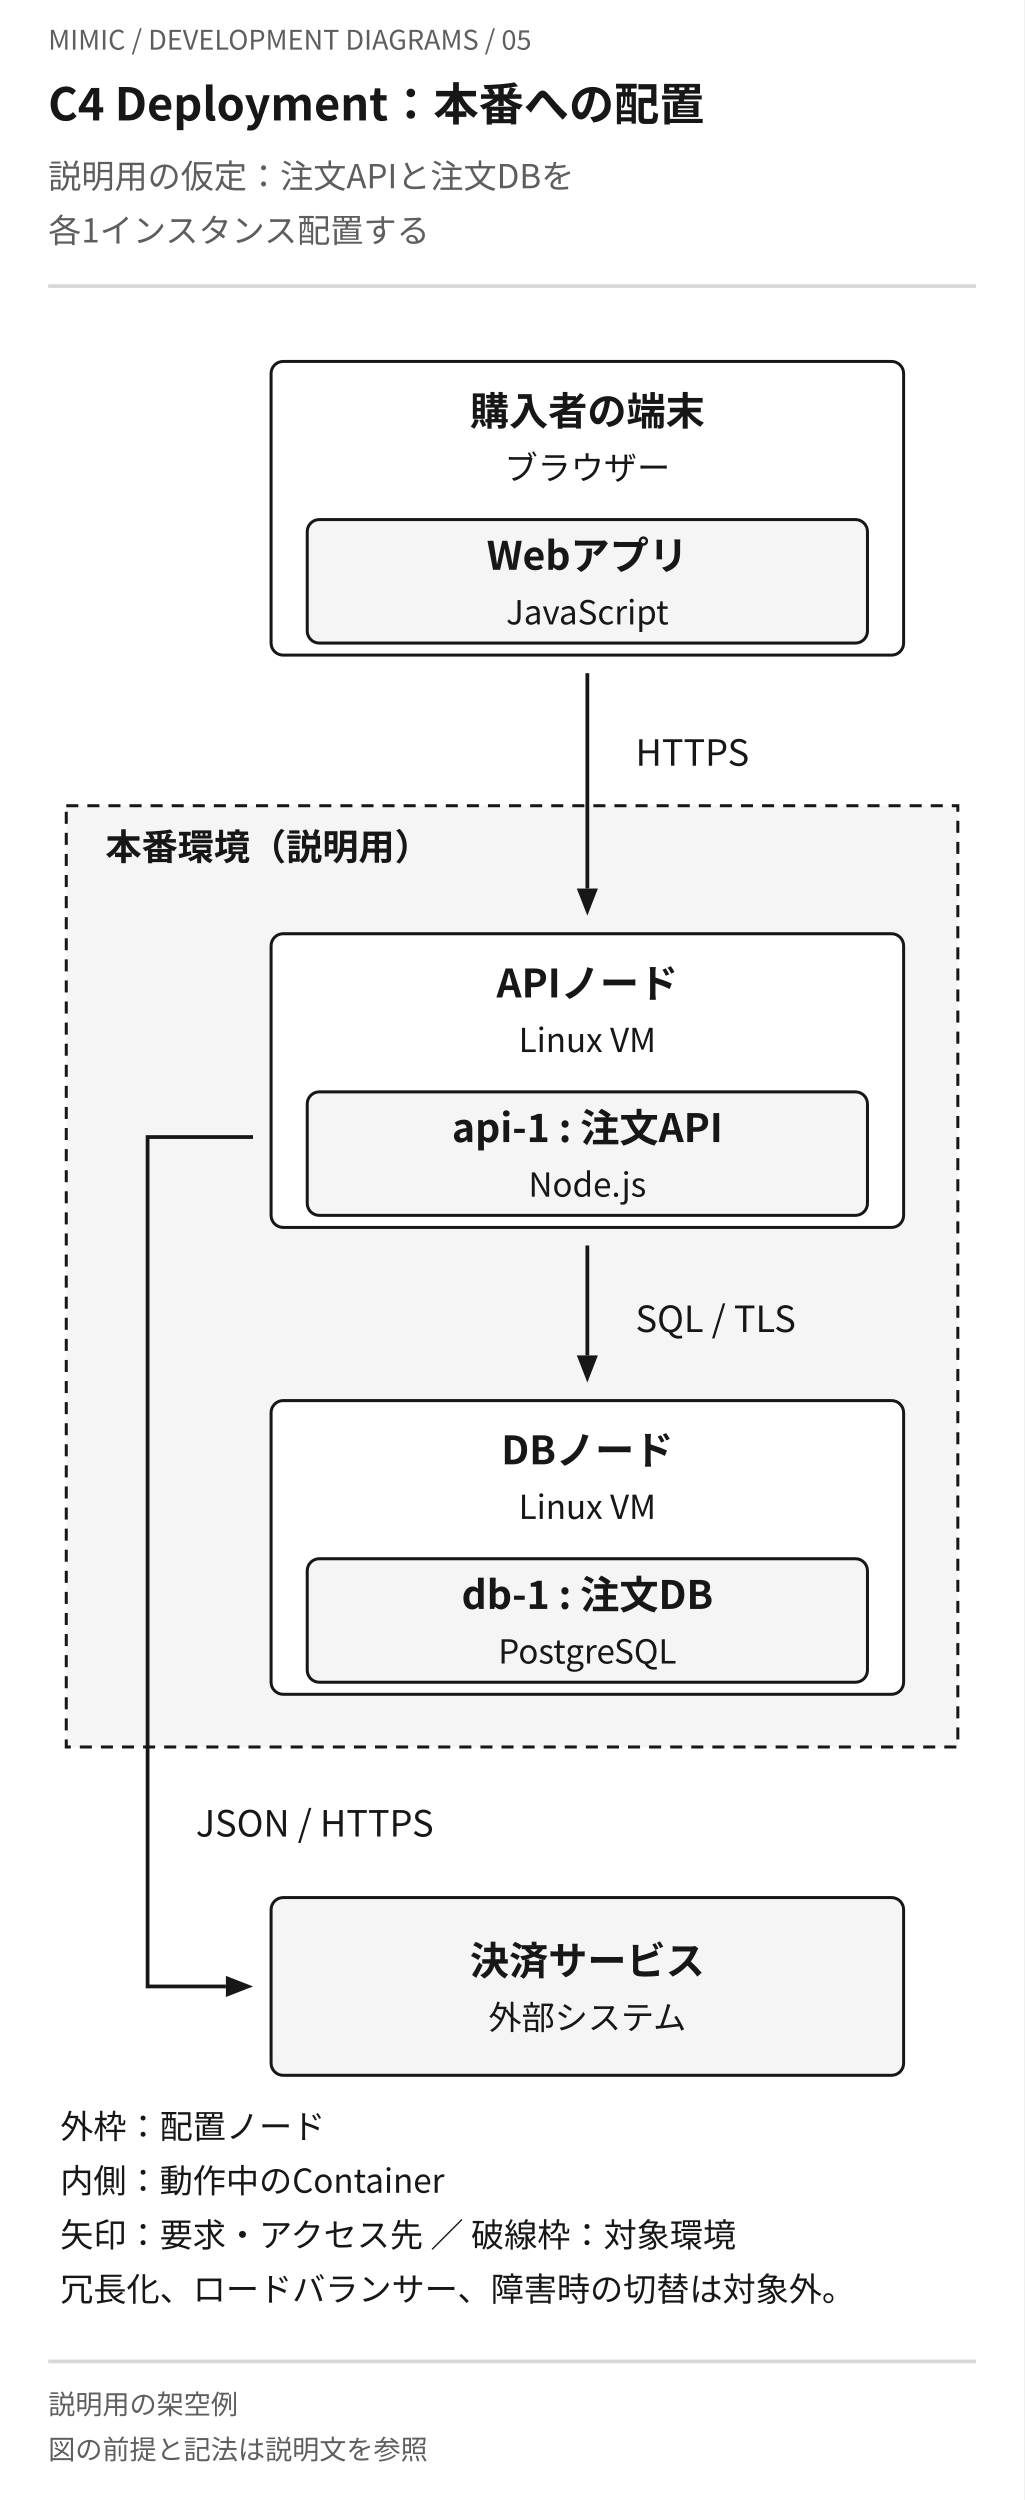
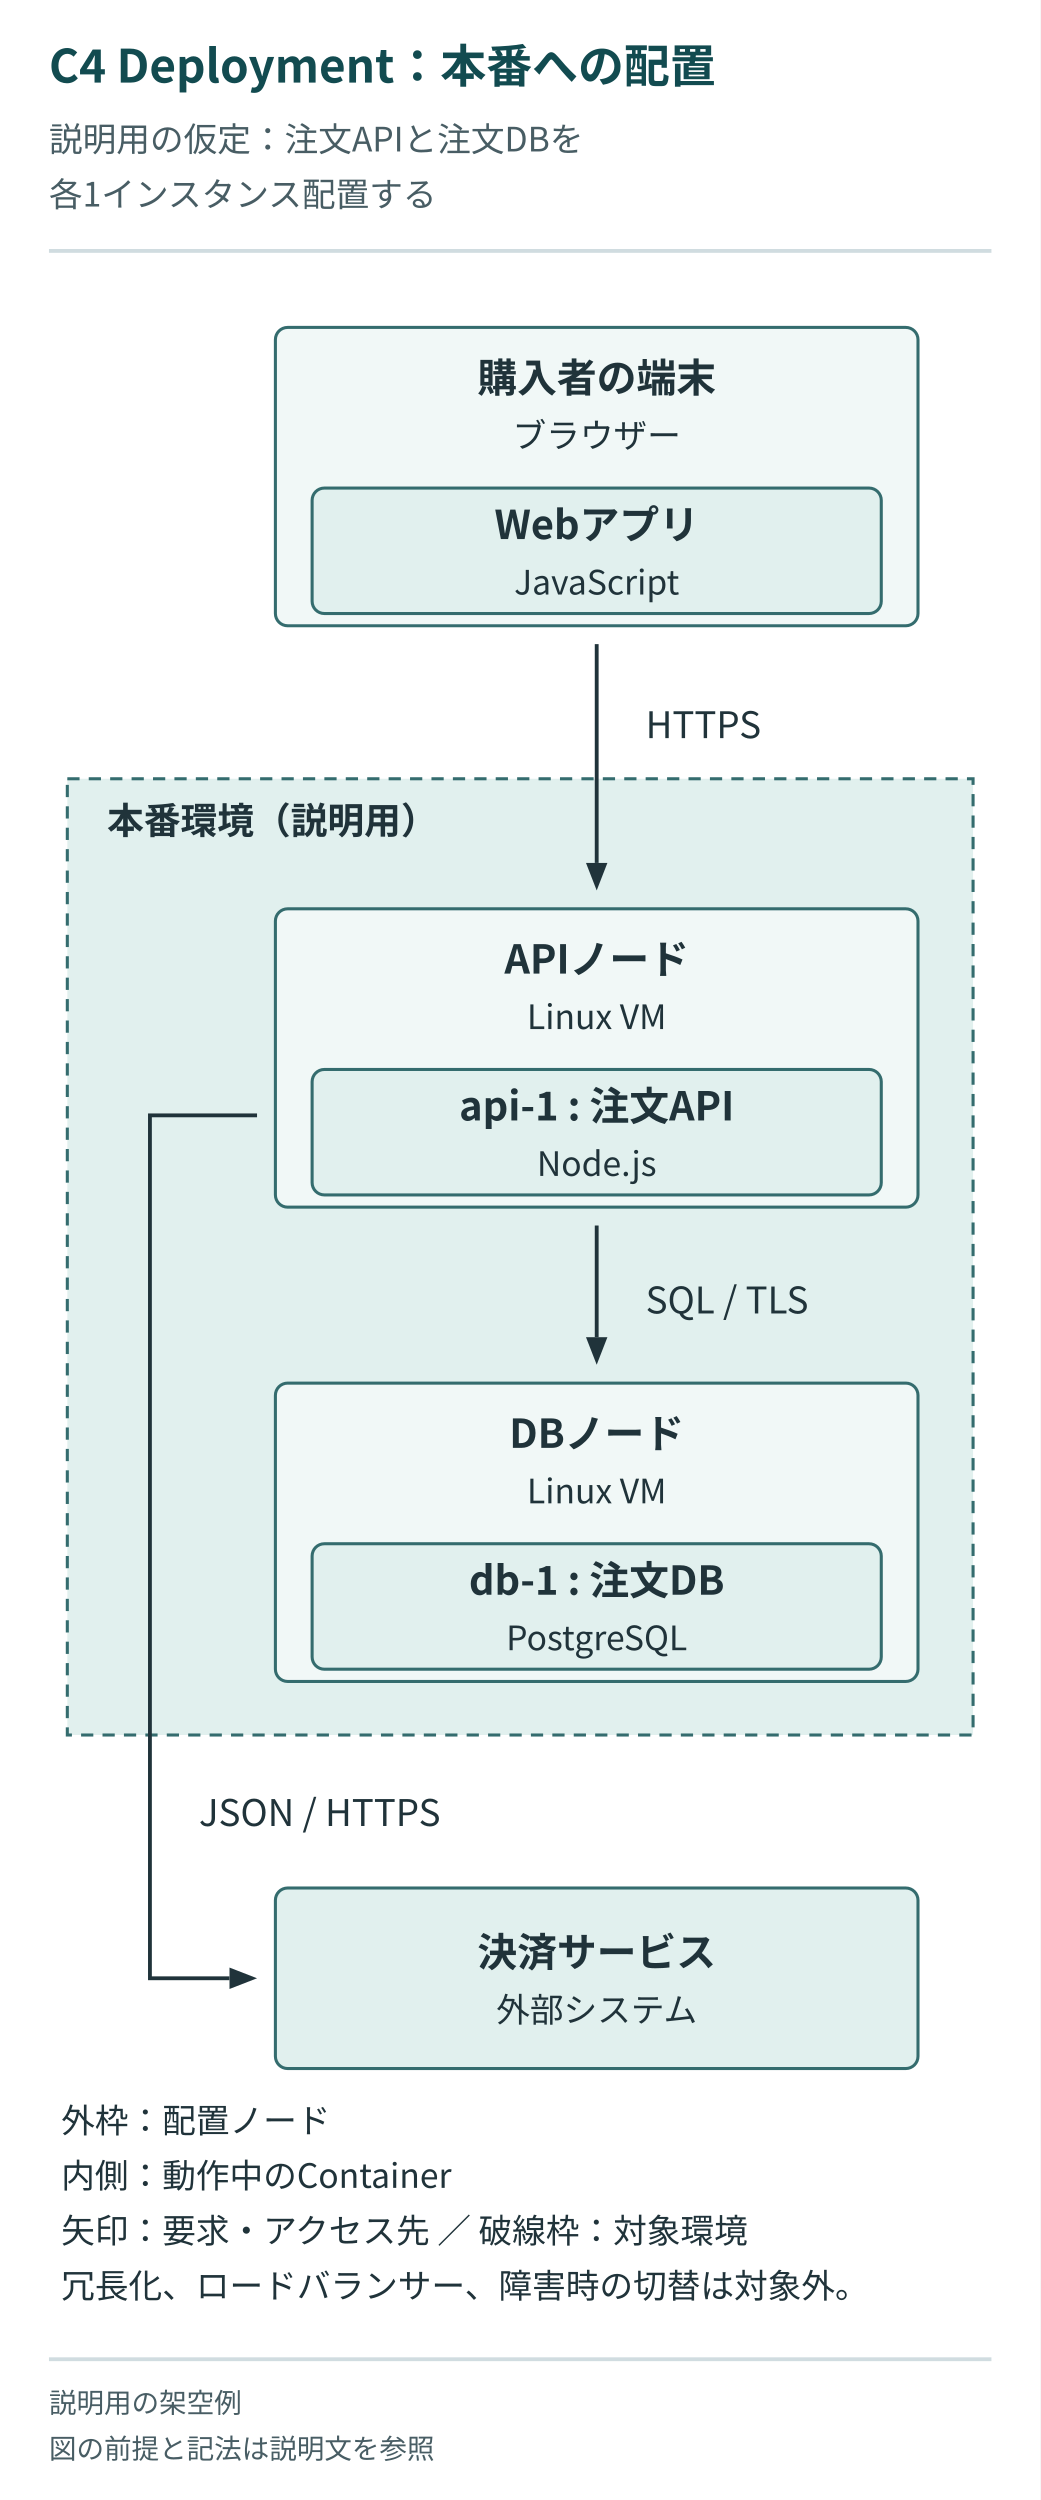
- <svg xmlns="http://www.w3.org/2000/svg" viewBox="0 0 680 1660" role="img" aria-labelledby="title desc">
+ <svg xmlns="http://www.w3.org/2000/svg" viewBox="0 26 680 1634" role="img" aria-labelledby="title desc">
  <rect x="0" y="0" width="680" height="1660" fill="#ffffff" stroke="none" stroke-width="2" />
-   <text x="32" y="33" fill="#5e5e5e" font-family="Noto Sans CJK JP, sans-serif" font-size="18" font-weight="400" text-anchor="start">MIMIC / DEVELOPMENT DIAGRAMS / 05</text>
-   <text x="32" y="80" fill="#171717" font-family="Noto Sans CJK JP, sans-serif" font-size="30" font-weight="600" text-anchor="start">C4 Deployment：本番への配置</text>
-   <text x="32" y="125" fill="#5e5e5e" font-family="Noto Sans CJK JP, sans-serif" font-size="22" font-weight="400" text-anchor="start">説明用の仮定：注文APIと注文DBを</text>
-   <text x="32" y="161" fill="#5e5e5e" font-family="Noto Sans CJK JP, sans-serif" font-size="22" font-weight="400" text-anchor="start">各1インスタンス配置する</text>
-   <line x1="32" y1="190" x2="648" y2="190" stroke="#d8d8d8" stroke-width="2.5" />
-   <line x1="32" y1="1568" x2="648" y2="1568" stroke="#d8d8d8" stroke-width="2.5" />
-   <text x="32" y="1603" fill="#5e5e5e" font-family="Noto Sans CJK JP, sans-serif" font-size="18" font-weight="400" text-anchor="start">説明用の架空例</text>
-   <text x="32" y="1633" fill="#5e5e5e" font-family="Noto Sans CJK JP, sans-serif" font-size="18" font-weight="400" text-anchor="start">図の前提と記法は説明文を参照</text>
-   <rect x="44" y="535" width="592" height="625" fill="#f5f5f5" stroke="#171717" stroke-width="2" stroke-dasharray="8 6" />
-   <text x="70" y="571" fill="#171717" font-family="Noto Sans CJK JP, sans-serif" font-size="24" font-weight="600" text-anchor="start">本番環境（説明用）</text>
-   <rect x="180" y="240" width="420" height="195" fill="#ffffff" stroke="#171717" stroke-width="2" rx="8" />
-   <text x="390.0" y="271.0" fill="#171717" font-family="Noto Sans CJK JP, sans-serif" font-size="26" font-weight="600" text-anchor="middle" dominant-baseline="central">購入者の端末</text>
-   <text x="390.0" y="309.0" fill="#171717" font-family="Noto Sans CJK JP, sans-serif" font-size="22" font-weight="400" text-anchor="middle" dominant-baseline="central">ブラウザー</text>
-   <rect x="204" y="345" width="372" height="82" fill="#f5f5f5" stroke="#171717" stroke-width="2" rx="8" />
-   <text x="390.0" y="367.0" fill="#171717" font-family="Noto Sans CJK JP, sans-serif" font-size="26" font-weight="600" text-anchor="middle" dominant-baseline="central">Webアプリ</text>
-   <text x="390.0" y="405.0" fill="#171717" font-family="Noto Sans CJK JP, sans-serif" font-size="22" font-weight="400" text-anchor="middle" dominant-baseline="central">JavaScript</text>
-   <rect x="180" y="620" width="420" height="195" fill="#ffffff" stroke="#171717" stroke-width="2" rx="8" />
-   <text x="390.0" y="651.0" fill="#171717" font-family="Noto Sans CJK JP, sans-serif" font-size="26" font-weight="600" text-anchor="middle" dominant-baseline="central">APIノード</text>
-   <text x="390.0" y="689.0" fill="#171717" font-family="Noto Sans CJK JP, sans-serif" font-size="22" font-weight="400" text-anchor="middle" dominant-baseline="central">Linux VM</text>
-   <rect x="204" y="725" width="372" height="82" fill="#f5f5f5" stroke="#171717" stroke-width="2" rx="8" />
-   <text x="390.0" y="747.0" fill="#171717" font-family="Noto Sans CJK JP, sans-serif" font-size="26" font-weight="600" text-anchor="middle" dominant-baseline="central">api-1 : 注文API</text>
-   <text x="390.0" y="785.0" fill="#171717" font-family="Noto Sans CJK JP, sans-serif" font-size="22" font-weight="400" text-anchor="middle" dominant-baseline="central">Node.js</text>
-   <rect x="180" y="930" width="420" height="195" fill="#ffffff" stroke="#171717" stroke-width="2" rx="8" />
-   <text x="390.0" y="961.0" fill="#171717" font-family="Noto Sans CJK JP, sans-serif" font-size="26" font-weight="600" text-anchor="middle" dominant-baseline="central">DBノード</text>
-   <text x="390.0" y="999.0" fill="#171717" font-family="Noto Sans CJK JP, sans-serif" font-size="22" font-weight="400" text-anchor="middle" dominant-baseline="central">Linux VM</text>
-   <rect x="204" y="1035" width="372" height="82" fill="#f5f5f5" stroke="#171717" stroke-width="2" rx="8" />
-   <text x="390.0" y="1057.0" fill="#171717" font-family="Noto Sans CJK JP, sans-serif" font-size="26" font-weight="600" text-anchor="middle" dominant-baseline="central">db-1 : 注文DB</text>
-   <text x="390.0" y="1095.0" fill="#171717" font-family="Noto Sans CJK JP, sans-serif" font-size="22" font-weight="400" text-anchor="middle" dominant-baseline="central">PostgreSQL</text>
-   <polyline points="390.0,447.0 390.0,590.0" fill="none" stroke="#171717" stroke-width="2.5" />
-   <polygon points="397.0,590.0 390.0,608.0 383.0,590.0" fill="#171717" stroke="none" />
-   <text x="422" y="498" fill="#171717" font-family="Noto Sans CJK JP, sans-serif" font-size="24" font-weight="400" text-anchor="start" dominant-baseline="central">HTTPS</text>
-   <polyline points="390.0,827.0 390.0,900.0" fill="none" stroke="#171717" stroke-width="2.5" />
-   <polygon points="397.0,900.0 390.0,918.0 383.0,900.0" fill="#171717" stroke="none" />
-   <text x="422" y="874" fill="#171717" font-family="Noto Sans CJK JP, sans-serif" font-size="24" font-weight="400" text-anchor="start" dominant-baseline="central">SQL / TLS</text>
-   <rect x="180" y="1260" width="420" height="118" fill="#f5f5f5" stroke="#171717" stroke-width="2" rx="8" />
-   <text x="390.0" y="1300.0" fill="#171717" font-family="Noto Sans CJK JP, sans-serif" font-size="26" font-weight="600" text-anchor="middle" dominant-baseline="central">決済サービス</text>
-   <text x="390.0" y="1338.0" fill="#171717" font-family="Noto Sans CJK JP, sans-serif" font-size="22" font-weight="400" text-anchor="middle" dominant-baseline="central">外部システム</text>
-   <polyline points="168.0,755.0 98.0,755.0 98.0,1319.0 150.0,1319.0" fill="none" stroke="#171717" stroke-width="2.5" />
-   <polygon points="150.0,1312.0 168.0,1319.0 150.0,1326.0" fill="#171717" stroke="none" />
-   <text x="130" y="1209" fill="#171717" font-family="Noto Sans CJK JP, sans-serif" font-size="24" font-weight="400" text-anchor="start" dominant-baseline="central">JSON / HTTPS</text>
-   <text x="40" y="1420" fill="#171717" font-family="Noto Sans CJK JP, sans-serif" font-size="22" font-weight="400" text-anchor="start">外枠：配置ノード</text>
-   <text x="40" y="1456" fill="#171717" font-family="Noto Sans CJK JP, sans-serif" font-size="22" font-weight="400" text-anchor="start">内側：動作中のContainer</text>
-   <text x="40" y="1492" fill="#171717" font-family="Noto Sans CJK JP, sans-serif" font-size="22" font-weight="400" text-anchor="start">矢印：要求・アクセス先 ／ 破線枠：対象環境</text>
-   <text x="40" y="1528" fill="#171717" font-family="Noto Sans CJK JP, sans-serif" font-size="22" font-weight="400" text-anchor="start">冗長化、ロードバランサー、障害時の切替は対象外。</text>
+   <text x="32" y="80" fill="#124b50" font-family="Noto Sans CJK JP, sans-serif" font-size="30" font-weight="700" text-anchor="start">C4 Deployment：本番への配置</text>
+   <text x="32" y="125" fill="#485d64" font-family="Noto Sans CJK JP, sans-serif" font-size="22" font-weight="400" text-anchor="start">説明用の仮定：注文APIと注文DBを</text>
+   <text x="32" y="161" fill="#485d64" font-family="Noto Sans CJK JP, sans-serif" font-size="22" font-weight="400" text-anchor="start">各1インスタンス配置する</text>
+   <line x1="32" y1="190" x2="648" y2="190" stroke="#d0dce0" stroke-width="2.5" />
+   <line x1="32" y1="1568" x2="648" y2="1568" stroke="#d0dce0" stroke-width="2.5" />
+   <text x="32" y="1603" fill="#485d64" font-family="Noto Sans CJK JP, sans-serif" font-size="18" font-weight="400" text-anchor="start">説明用の架空例</text>
+   <text x="32" y="1633" fill="#485d64" font-family="Noto Sans CJK JP, sans-serif" font-size="18" font-weight="400" text-anchor="start">図の前提と記法は説明文を参照</text>
+   <rect x="44" y="535" width="592" height="625" fill="#e1f0ee" stroke="#346c6e" stroke-width="2" stroke-dasharray="8 6" />
+   <text x="70" y="571" fill="#20333a" font-family="Noto Sans CJK JP, sans-serif" font-size="24" font-weight="600" text-anchor="start">本番環境（説明用）</text>
+   <rect x="180" y="240" width="420" height="195" fill="#f1f8f7" stroke="#346c6e" stroke-width="2" rx="8" />
+   <text x="390.0" y="271.0" fill="#20333a" font-family="Noto Sans CJK JP, sans-serif" font-size="26" font-weight="600" text-anchor="middle" dominant-baseline="central">購入者の端末</text>
+   <text x="390.0" y="309.0" fill="#20333a" font-family="Noto Sans CJK JP, sans-serif" font-size="22" font-weight="400" text-anchor="middle" dominant-baseline="central">ブラウザー</text>
+   <rect x="204" y="345" width="372" height="82" fill="#e1f0ee" stroke="#346c6e" stroke-width="2" rx="8" />
+   <text x="390.0" y="367.0" fill="#20333a" font-family="Noto Sans CJK JP, sans-serif" font-size="26" font-weight="600" text-anchor="middle" dominant-baseline="central">Webアプリ</text>
+   <text x="390.0" y="405.0" fill="#20333a" font-family="Noto Sans CJK JP, sans-serif" font-size="22" font-weight="400" text-anchor="middle" dominant-baseline="central">JavaScript</text>
+   <rect x="180" y="620" width="420" height="195" fill="#f1f8f7" stroke="#346c6e" stroke-width="2" rx="8" />
+   <text x="390.0" y="651.0" fill="#20333a" font-family="Noto Sans CJK JP, sans-serif" font-size="26" font-weight="600" text-anchor="middle" dominant-baseline="central">APIノード</text>
+   <text x="390.0" y="689.0" fill="#20333a" font-family="Noto Sans CJK JP, sans-serif" font-size="22" font-weight="400" text-anchor="middle" dominant-baseline="central">Linux VM</text>
+   <rect x="204" y="725" width="372" height="82" fill="#e1f0ee" stroke="#346c6e" stroke-width="2" rx="8" />
+   <text x="390.0" y="747.0" fill="#20333a" font-family="Noto Sans CJK JP, sans-serif" font-size="26" font-weight="600" text-anchor="middle" dominant-baseline="central">api-1 : 注文API</text>
+   <text x="390.0" y="785.0" fill="#20333a" font-family="Noto Sans CJK JP, sans-serif" font-size="22" font-weight="400" text-anchor="middle" dominant-baseline="central">Node.js</text>
+   <rect x="180" y="930" width="420" height="195" fill="#f1f8f7" stroke="#346c6e" stroke-width="2" rx="8" />
+   <text x="390.0" y="961.0" fill="#20333a" font-family="Noto Sans CJK JP, sans-serif" font-size="26" font-weight="600" text-anchor="middle" dominant-baseline="central">DBノード</text>
+   <text x="390.0" y="999.0" fill="#20333a" font-family="Noto Sans CJK JP, sans-serif" font-size="22" font-weight="400" text-anchor="middle" dominant-baseline="central">Linux VM</text>
+   <rect x="204" y="1035" width="372" height="82" fill="#e1f0ee" stroke="#346c6e" stroke-width="2" rx="8" />
+   <text x="390.0" y="1057.0" fill="#20333a" font-family="Noto Sans CJK JP, sans-serif" font-size="26" font-weight="600" text-anchor="middle" dominant-baseline="central">db-1 : 注文DB</text>
+   <text x="390.0" y="1095.0" fill="#20333a" font-family="Noto Sans CJK JP, sans-serif" font-size="22" font-weight="400" text-anchor="middle" dominant-baseline="central">PostgreSQL</text>
+   <polyline points="390.0,447.0 390.0,590.0" fill="none" stroke="#20333a" stroke-width="2.5" />
+   <polygon points="397.0,590.0 390.0,608.0 383.0,590.0" fill="#20333a" stroke="none" />
+   <text x="422" y="498" fill="#20333a" font-family="Noto Sans CJK JP, sans-serif" font-size="24" font-weight="400" text-anchor="start" dominant-baseline="central">HTTPS</text>
+   <polyline points="390.0,827.0 390.0,900.0" fill="none" stroke="#20333a" stroke-width="2.5" />
+   <polygon points="397.0,900.0 390.0,918.0 383.0,900.0" fill="#20333a" stroke="none" />
+   <text x="422" y="874" fill="#20333a" font-family="Noto Sans CJK JP, sans-serif" font-size="24" font-weight="400" text-anchor="start" dominant-baseline="central">SQL / TLS</text>
+   <rect x="180" y="1260" width="420" height="118" fill="#e1f0ee" stroke="#346c6e" stroke-width="2" rx="8" />
+   <text x="390.0" y="1300.0" fill="#20333a" font-family="Noto Sans CJK JP, sans-serif" font-size="26" font-weight="600" text-anchor="middle" dominant-baseline="central">決済サービス</text>
+   <text x="390.0" y="1338.0" fill="#20333a" font-family="Noto Sans CJK JP, sans-serif" font-size="22" font-weight="400" text-anchor="middle" dominant-baseline="central">外部システム</text>
+   <polyline points="168.0,755.0 98.0,755.0 98.0,1319.0 150.0,1319.0" fill="none" stroke="#20333a" stroke-width="2.5" />
+   <polygon points="150.0,1312.0 168.0,1319.0 150.0,1326.0" fill="#20333a" stroke="none" />
+   <text x="130" y="1209" fill="#20333a" font-family="Noto Sans CJK JP, sans-serif" font-size="24" font-weight="400" text-anchor="start" dominant-baseline="central">JSON / HTTPS</text>
+   <text x="40" y="1420" fill="#20333a" font-family="Noto Sans CJK JP, sans-serif" font-size="22" font-weight="400" text-anchor="start">外枠：配置ノード</text>
+   <text x="40" y="1456" fill="#20333a" font-family="Noto Sans CJK JP, sans-serif" font-size="22" font-weight="400" text-anchor="start">内側：動作中のContainer</text>
+   <text x="40" y="1492" fill="#20333a" font-family="Noto Sans CJK JP, sans-serif" font-size="22" font-weight="400" text-anchor="start">矢印：要求・アクセス先 ／ 破線枠：対象環境</text>
+   <text x="40" y="1528" fill="#20333a" font-family="Noto Sans CJK JP, sans-serif" font-size="22" font-weight="400" text-anchor="start">冗長化、ロードバランサー、障害時の切替は対象外。</text>
</svg>
